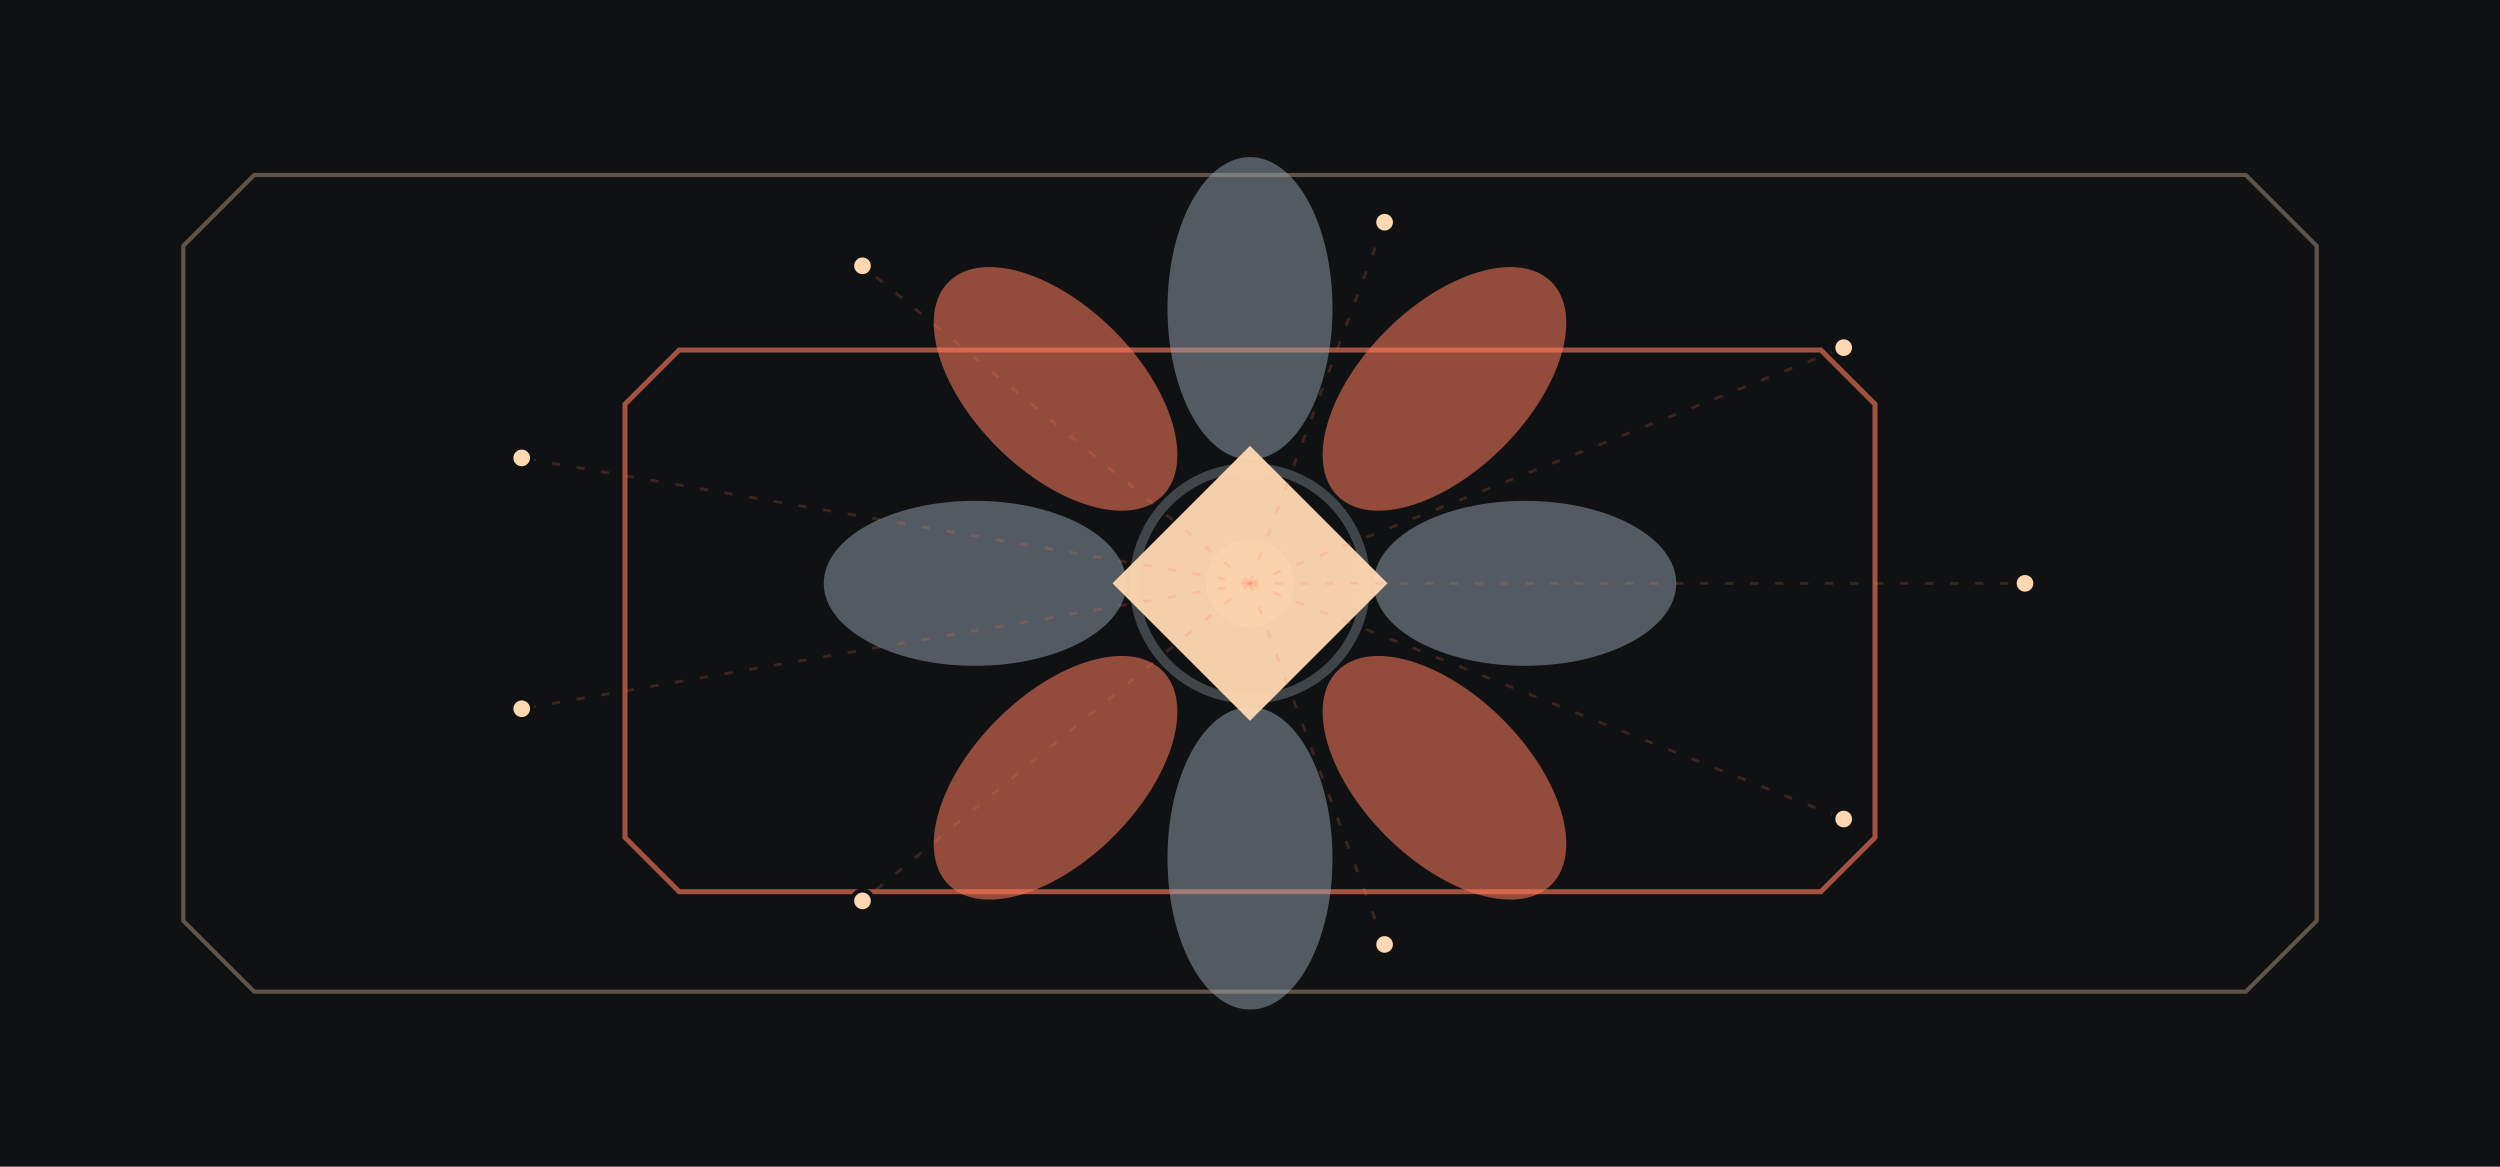
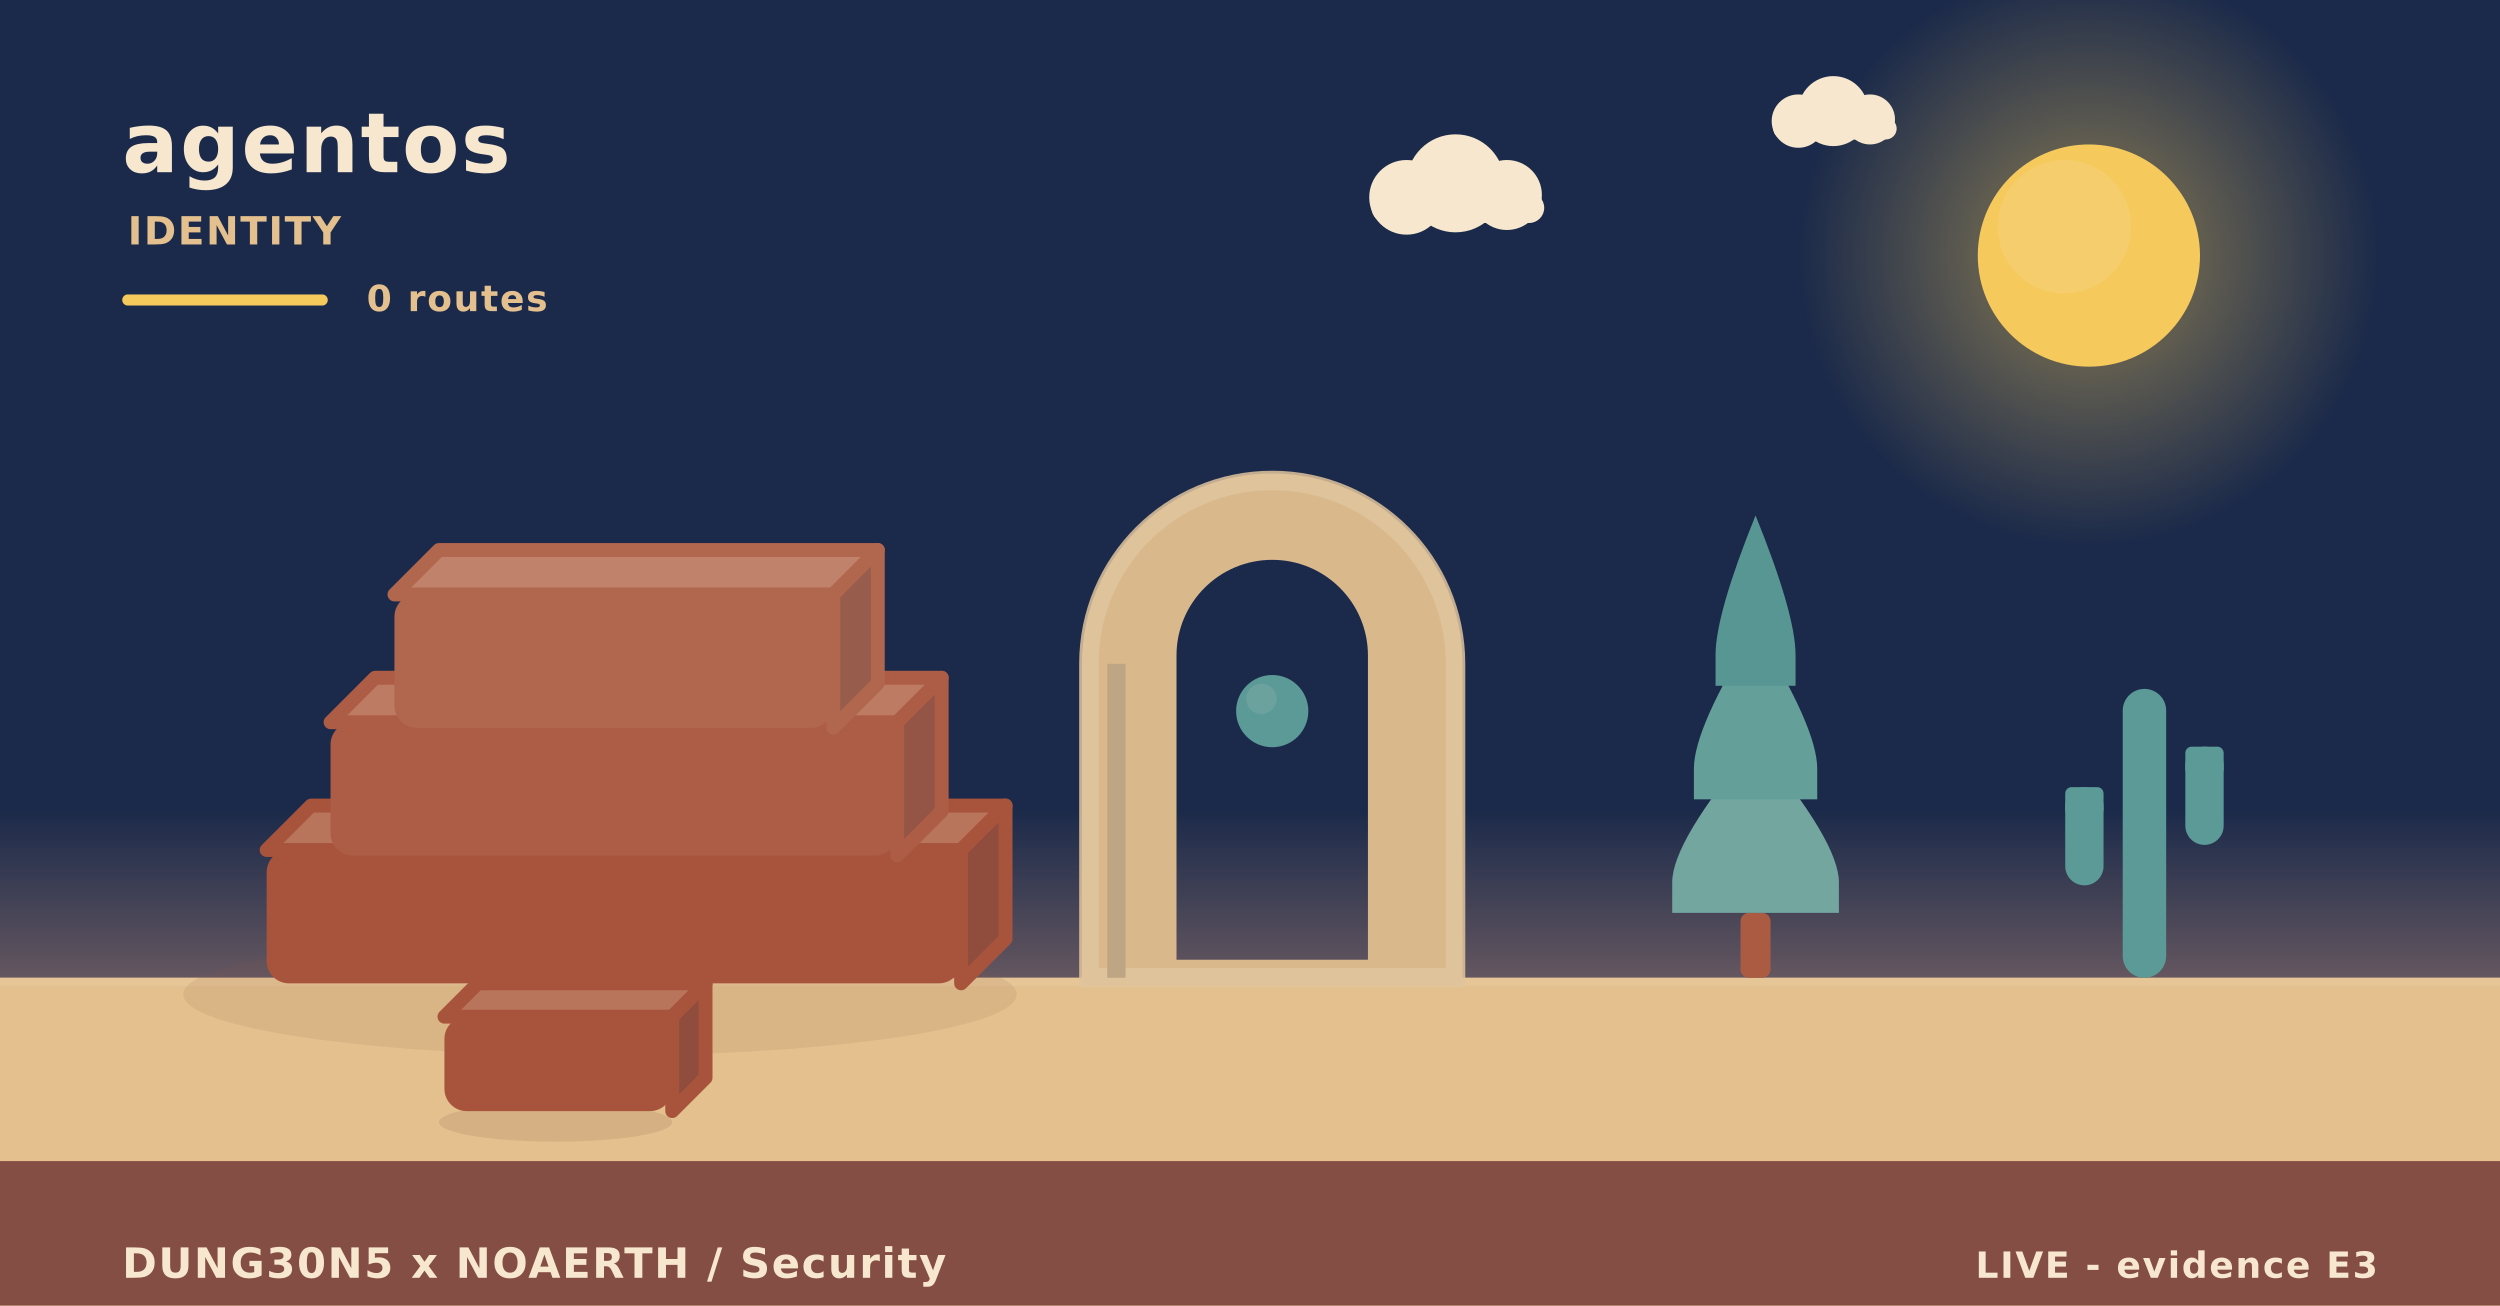
- <svg xmlns="http://www.w3.org/2000/svg" viewBox="0 0 1200 560" width="1200" height="560" role="img" aria-label="agentos hero">
-   <rect width="1200" height="560" fill="#0f1113" />
-   <defs>
-     <linearGradient id="gh" x1="0" y1="0" x2="1" y2="1">
-       <stop offset="0%" stop-color="#ff7a5c" />
-       <stop offset="100%" stop-color="#9aa5b1" />
-     </linearGradient>
-   </defs>
-   <path d="M122.00,84.00 H1078.00 L1112.00,118.00 V442.00 L1078.00,476.00 H122.00 L88.00,442.00 V118.00 Z" fill="none" stroke="rgba(255,216,177,0.420)" stroke-width="2.00" opacity="0.80" />
-   <path d="M326.00,168.00 H874.00 L900.00,194.00 V402.00 L874.00,428.00 H326.00 L300.00,402.00 V194.00 Z" fill="none" stroke="rgba(255,122,92,0.680)" stroke-width="2.40" opacity="0.90" />
-   <ellipse cx="600.00" cy="148.00" rx="39.60" ry="72.60" fill="rgba(154,165,177,0.500)" opacity="1.00" transform="rotate(0.0 600.00 148.00)" />
-   <ellipse cx="693.34" cy="186.66" rx="39.60" ry="72.60" fill="rgba(255,122,92,0.550)" opacity="1.00" transform="rotate(45.0 693.34 186.66)" />
-   <ellipse cx="732.00" cy="280.00" rx="39.60" ry="72.60" fill="rgba(154,165,177,0.500)" opacity="1.00" transform="rotate(90.0 732.00 280.00)" />
-   <ellipse cx="693.34" cy="373.34" rx="39.60" ry="72.60" fill="rgba(255,122,92,0.550)" opacity="1.00" transform="rotate(135.0 693.34 373.34)" />
-   <ellipse cx="600.00" cy="412.00" rx="39.60" ry="72.60" fill="rgba(154,165,177,0.500)" opacity="1.00" transform="rotate(180.0 600.00 412.00)" />
-   <ellipse cx="506.66" cy="373.34" rx="39.60" ry="72.60" fill="rgba(255,122,92,0.550)" opacity="1.00" transform="rotate(225.0 506.66 373.34)" />
-   <ellipse cx="468.00" cy="280.00" rx="39.60" ry="72.60" fill="rgba(154,165,177,0.500)" opacity="1.00" transform="rotate(270.0 468.00 280.00)" />
-   <ellipse cx="506.66" cy="186.66" rx="39.60" ry="72.60" fill="rgba(255,122,92,0.550)" opacity="1.00" transform="rotate(315.0 506.66 186.66)" />
-   <circle cx="600.00" cy="280.00" r="55.44" fill="none" stroke="rgba(154,165,177,0.500)" stroke-width="4.62" opacity="0.70" />
-   <circle cx="600.00" cy="280.00" r="21.12" fill="rgba(255,122,92,0.550)" opacity="1.00" />
-   <polygon points="600.00,214.00 666.00,280.00 600.00,346.00 534.00,280.00" fill="#ffd8b1" opacity="0.95" />
-   <line x1="600.00" y1="280.00" x2="972.00" y2="280.00" stroke="rgba(255,122,92,0.340)" stroke-width="1.40" opacity="0.55" stroke-dasharray="4 8" />
-   <circle cx="972.00" cy="280.00" r="5.00" fill="#ffd8b1" opacity="1.00" stroke="#0f1113" stroke-width="2.00" />
-   <line x1="600.00" y1="280.00" x2="884.97" y2="393.13" stroke="rgba(255,122,92,0.340)" stroke-width="1.40" opacity="0.55" stroke-dasharray="4 8" />
-   <circle cx="884.97" cy="393.13" r="5.00" fill="#ffd8b1" opacity="1.00" stroke="#0f1113" stroke-width="2.00" />
-   <line x1="600.00" y1="280.00" x2="664.60" y2="453.33" stroke="rgba(255,122,92,0.340)" stroke-width="1.40" opacity="0.55" stroke-dasharray="4 8" />
-   <circle cx="664.60" cy="453.33" r="5.00" fill="#ffd8b1" opacity="1.00" stroke="#0f1113" stroke-width="2.00" />
-   <line x1="600.00" y1="280.00" x2="414.00" y2="432.42" stroke="rgba(255,122,92,0.340)" stroke-width="1.40" opacity="0.55" stroke-dasharray="4 8" />
-   <circle cx="414.00" cy="432.42" r="5.00" fill="#ffd8b1" opacity="1.00" stroke="#0f1113" stroke-width="2.00" />
-   <line x1="600.00" y1="280.00" x2="250.43" y2="340.20" stroke="rgba(255,122,92,0.340)" stroke-width="1.40" opacity="0.55" stroke-dasharray="4 8" />
-   <circle cx="250.43" cy="340.20" r="5.00" fill="#ffd8b1" opacity="1.00" stroke="#0f1113" stroke-width="2.00" />
-   <line x1="600.00" y1="280.00" x2="250.43" y2="219.80" stroke="rgba(255,122,92,0.340)" stroke-width="1.40" opacity="0.55" stroke-dasharray="4 8" />
-   <circle cx="250.43" cy="219.80" r="5.00" fill="#ffd8b1" opacity="1.00" stroke="#0f1113" stroke-width="2.00" />
-   <line x1="600.00" y1="280.00" x2="414.00" y2="127.58" stroke="rgba(255,122,92,0.340)" stroke-width="1.40" opacity="0.55" stroke-dasharray="4 8" />
-   <circle cx="414.00" cy="127.58" r="5.00" fill="#ffd8b1" opacity="1.00" stroke="#0f1113" stroke-width="2.00" />
-   <line x1="600.00" y1="280.00" x2="664.60" y2="106.67" stroke="rgba(255,122,92,0.340)" stroke-width="1.40" opacity="0.55" stroke-dasharray="4 8" />
-   <circle cx="664.60" cy="106.67" r="5.00" fill="#ffd8b1" opacity="1.00" stroke="#0f1113" stroke-width="2.00" />
-   <line x1="600.00" y1="280.00" x2="884.97" y2="166.87" stroke="rgba(255,122,92,0.340)" stroke-width="1.40" opacity="0.55" stroke-dasharray="4 8" />
-   <circle cx="884.97" cy="166.87" r="5.00" fill="#ffd8b1" opacity="1.00" stroke="#0f1113" stroke-width="2.00" />
+ <svg xmlns="http://www.w3.org/2000/svg" width="900" height="470" viewBox="0 0 900 470" role="img" aria-label="agentos - identity">
+   <linearGradient id="skyh" x1="0" y1="0" x2="0" y2="1">
+     <stop offset="0" stop-color="#1b2a4a" />
+     <stop offset="0.62" stop-color="#1b2a4a" />
+     <stop offset="1" stop-color="#f3ad8a" />
+   </linearGradient>
+   <rect width="900" height="470" fill="url(#skyh)" />
+   <radialGradient id="sunh">
+     <stop offset="0.35" stop-color="#f5c95c" stop-opacity="0.34" />
+     <stop offset="1" stop-color="#f5c95c" stop-opacity="0" />
+   </radialGradient>
+   <circle cx="752" cy="92" r="104" fill="url(#sunh)" />
+   <circle cx="752" cy="92" r="40" fill="#f5c95c" />
+   <circle cx="743.2" cy="81.6" r="24" fill="#f5d27e" opacity="0.5" />
+   <g>
+     <circle cx="524" cy="66" r="17.64" fill="#f6e7ce" />
+     <circle cx="506.36" cy="71.04" r="13.44" fill="#f6e7ce" />
+     <circle cx="542.48" cy="70.2" r="12.6" fill="#f6e7ce" />
+     <rect x="493.76" y="69.36" width="62.16" height="10.92" rx="5.46" fill="#f6e7ce" />
+   </g>
+   <g>
+     <circle cx="660" cy="40" r="12.6" fill="#f6e7ce" />
+     <circle cx="647.4" cy="43.6" r="9.6" fill="#f6e7ce" />
+     <circle cx="673.2" cy="43" r="9" fill="#f6e7ce" />
+     <rect x="638.4" y="42.4" width="44.4" height="7.8" rx="3.9" fill="#f6e7ce" />
+   </g>
+   <rect x="0" y="352" width="900" height="118" fill="#e3c08d" />
+   <rect x="0" y="352" width="900" height="3" fill="#e6c596" />
+   <text x="44" y="62" font-family="Verdana,DejaVu Sans,sans-serif" font-size="30" font-weight="700" letter-spacing="0.6" fill="#f6e7ce" text-anchor="start">agentos</text>
+   <text x="46" y="88" font-family="Verdana,DejaVu Sans,sans-serif" font-size="14" font-weight="700" letter-spacing="0.6" fill="#e3c08d" text-anchor="start">IDENTITY</text>
+   <rect x="44" y="106" width="74" height="4" rx="2" fill="#f5c95c" />
+   <text x="132" y="112" font-family="Verdana,DejaVu Sans,sans-serif" font-size="13" font-weight="700" letter-spacing="0.6" fill="#e3c08d" text-anchor="start">0 routes</text>
+   <ellipse cx="216" cy="358" rx="150" ry="22" fill="rgba(138,90,68,0.11)" />
+   <path d="M96,306 L346,306 L362,290 L112,290 Z" fill="#b9745c" stroke="#a8543c" stroke-width="5" stroke-linejoin="round" />
+   <path d="M346,306 L362,290 L362,338 L346,354 Z" fill="#904d3e" stroke="#a8543c" stroke-width="5" stroke-linejoin="round" />
+   <rect x="96" y="306" width="250" height="48" rx="8" fill="#a8543c" />
+   <path d="M119,260 L323,260 L339,244 L135,244 Z" fill="#bd7b63" stroke="#ad5d45" stroke-width="5" stroke-linejoin="round" />
+   <path d="M323,260 L339,244 L339,292 L323,308 Z" fill="#945446" stroke="#ad5d45" stroke-width="5" stroke-linejoin="round" />
+   <rect x="119" y="260" width="204" height="48" rx="8" fill="#ad5d45" />
+   <path d="M142,214 L300,214 L316,198 L158,198 Z" fill="#c0826a" stroke="#b1664e" stroke-width="5" stroke-linejoin="round" />
+   <path d="M300,214 L316,198 L316,246 L300,262 Z" fill="#985c4d" stroke="#b1664e" stroke-width="5" stroke-linejoin="round" />
+   <rect x="142" y="214" width="158" height="48" rx="8" fill="#b1664e" />
+   <path d="M392,352 L392,238.96 A66,66 0 0 1 524,238.96 L524,352 Z M421.04,348 L421.04,236 A36.96,36.96 0 0 1 494.96,236 L494.96,348 Z" fill="#d9b98c" fill-rule="evenodd" stroke="#d9b98c" stroke-width="5" stroke-linejoin="round" />
+   <path d="M392,352 L392,238.96 A66,66 0 0 1 524,238.96 L524,352 Z" fill="none" stroke="#e0c49c" stroke-width="7" stroke-linecap="round" opacity="0.85" />
+   <rect x="398.6" y="238.96" width="6.6" height="113.04" fill="#bea583" />
+   <circle cx="458" cy="256" r="13" fill="#5b9a97" />
+   <circle cx="454.1" cy="251.58" r="5.46" fill="#7aa9a2" opacity="0.55" />
+   <rect x="626.6" y="328.64" width="10.8" height="23.36" rx="3" fill="#ac5b43" />
+   <path d="M632,267.32 Q602,302.89 602,317.6 Q602,328.64 602,328.64 L662,328.64 Q662,328.64 662,317.6 Q662,302.89 632,267.32 Z" fill="#74a6a0" />
+   <path d="M632,226.44 Q609.8,262.01 609.8,276.72 Q609.8,287.76 609.8,287.76 L654.2,287.76 Q654.2,287.76 654.2,276.72 Q654.2,262.01 632,226.44 Z" fill="#649f9a" />
+   <path d="M632,185.56 Q617.6,221.13 617.6,235.84 Q617.6,246.88 617.6,246.88 L646.4,246.88 Q646.4,246.88 646.4,235.84 Q646.4,221.13 632,185.56 Z" fill="#589694" />
+   <rect x="764.18" y="248" width="15.64" height="104" rx="7.82" fill="#5b9a97" />
+   <rect x="743.48" y="283.36" width="13.8" height="35.36" rx="6.9" fill="#5b9a97" />
+   <rect x="743.48" y="283.36" width="13.8" height="10.4" rx="2.3" fill="#5b9a97" />
+   <rect x="786.72" y="268.8" width="13.8" height="35.36" rx="6.9" fill="#5b9a97" />
+   <rect x="786.72" y="268.8" width="13.8" height="10.4" rx="2.3" fill="#5b9a97" />
+   <ellipse cx="200" cy="404" rx="42" ry="7" fill="rgba(138,90,68,0.15)" />
+   <path d="M160,366 L242,366 L254,354 L172,354 Z" fill="#b9745c" stroke="#a8543c" stroke-width="5" stroke-linejoin="round" />
+   <path d="M242,366 L254,354 L254,388 L242,400 Z" fill="#904d3e" stroke="#a8543c" stroke-width="5" stroke-linejoin="round" />
+   <rect x="160" y="366" width="82" height="34" rx="8" fill="#a8543c" />
+   <rect x="0" y="418" width="900" height="52" rx="0" fill="#7e4740" opacity="0.94" />
+   <text x="44" y="460" font-family="Verdana,DejaVu Sans,sans-serif" font-size="15" font-weight="700" letter-spacing="0.6" fill="#f6e7ce" text-anchor="start">DUNG30N5 x NOAERTH  /  Security</text>
+   <text x="856" y="460" font-family="Verdana,DejaVu Sans,sans-serif" font-size="13" font-weight="700" letter-spacing="0.6" fill="#f6e7ce" text-anchor="end">LIVE  -  evidence E3</text>
</svg>
